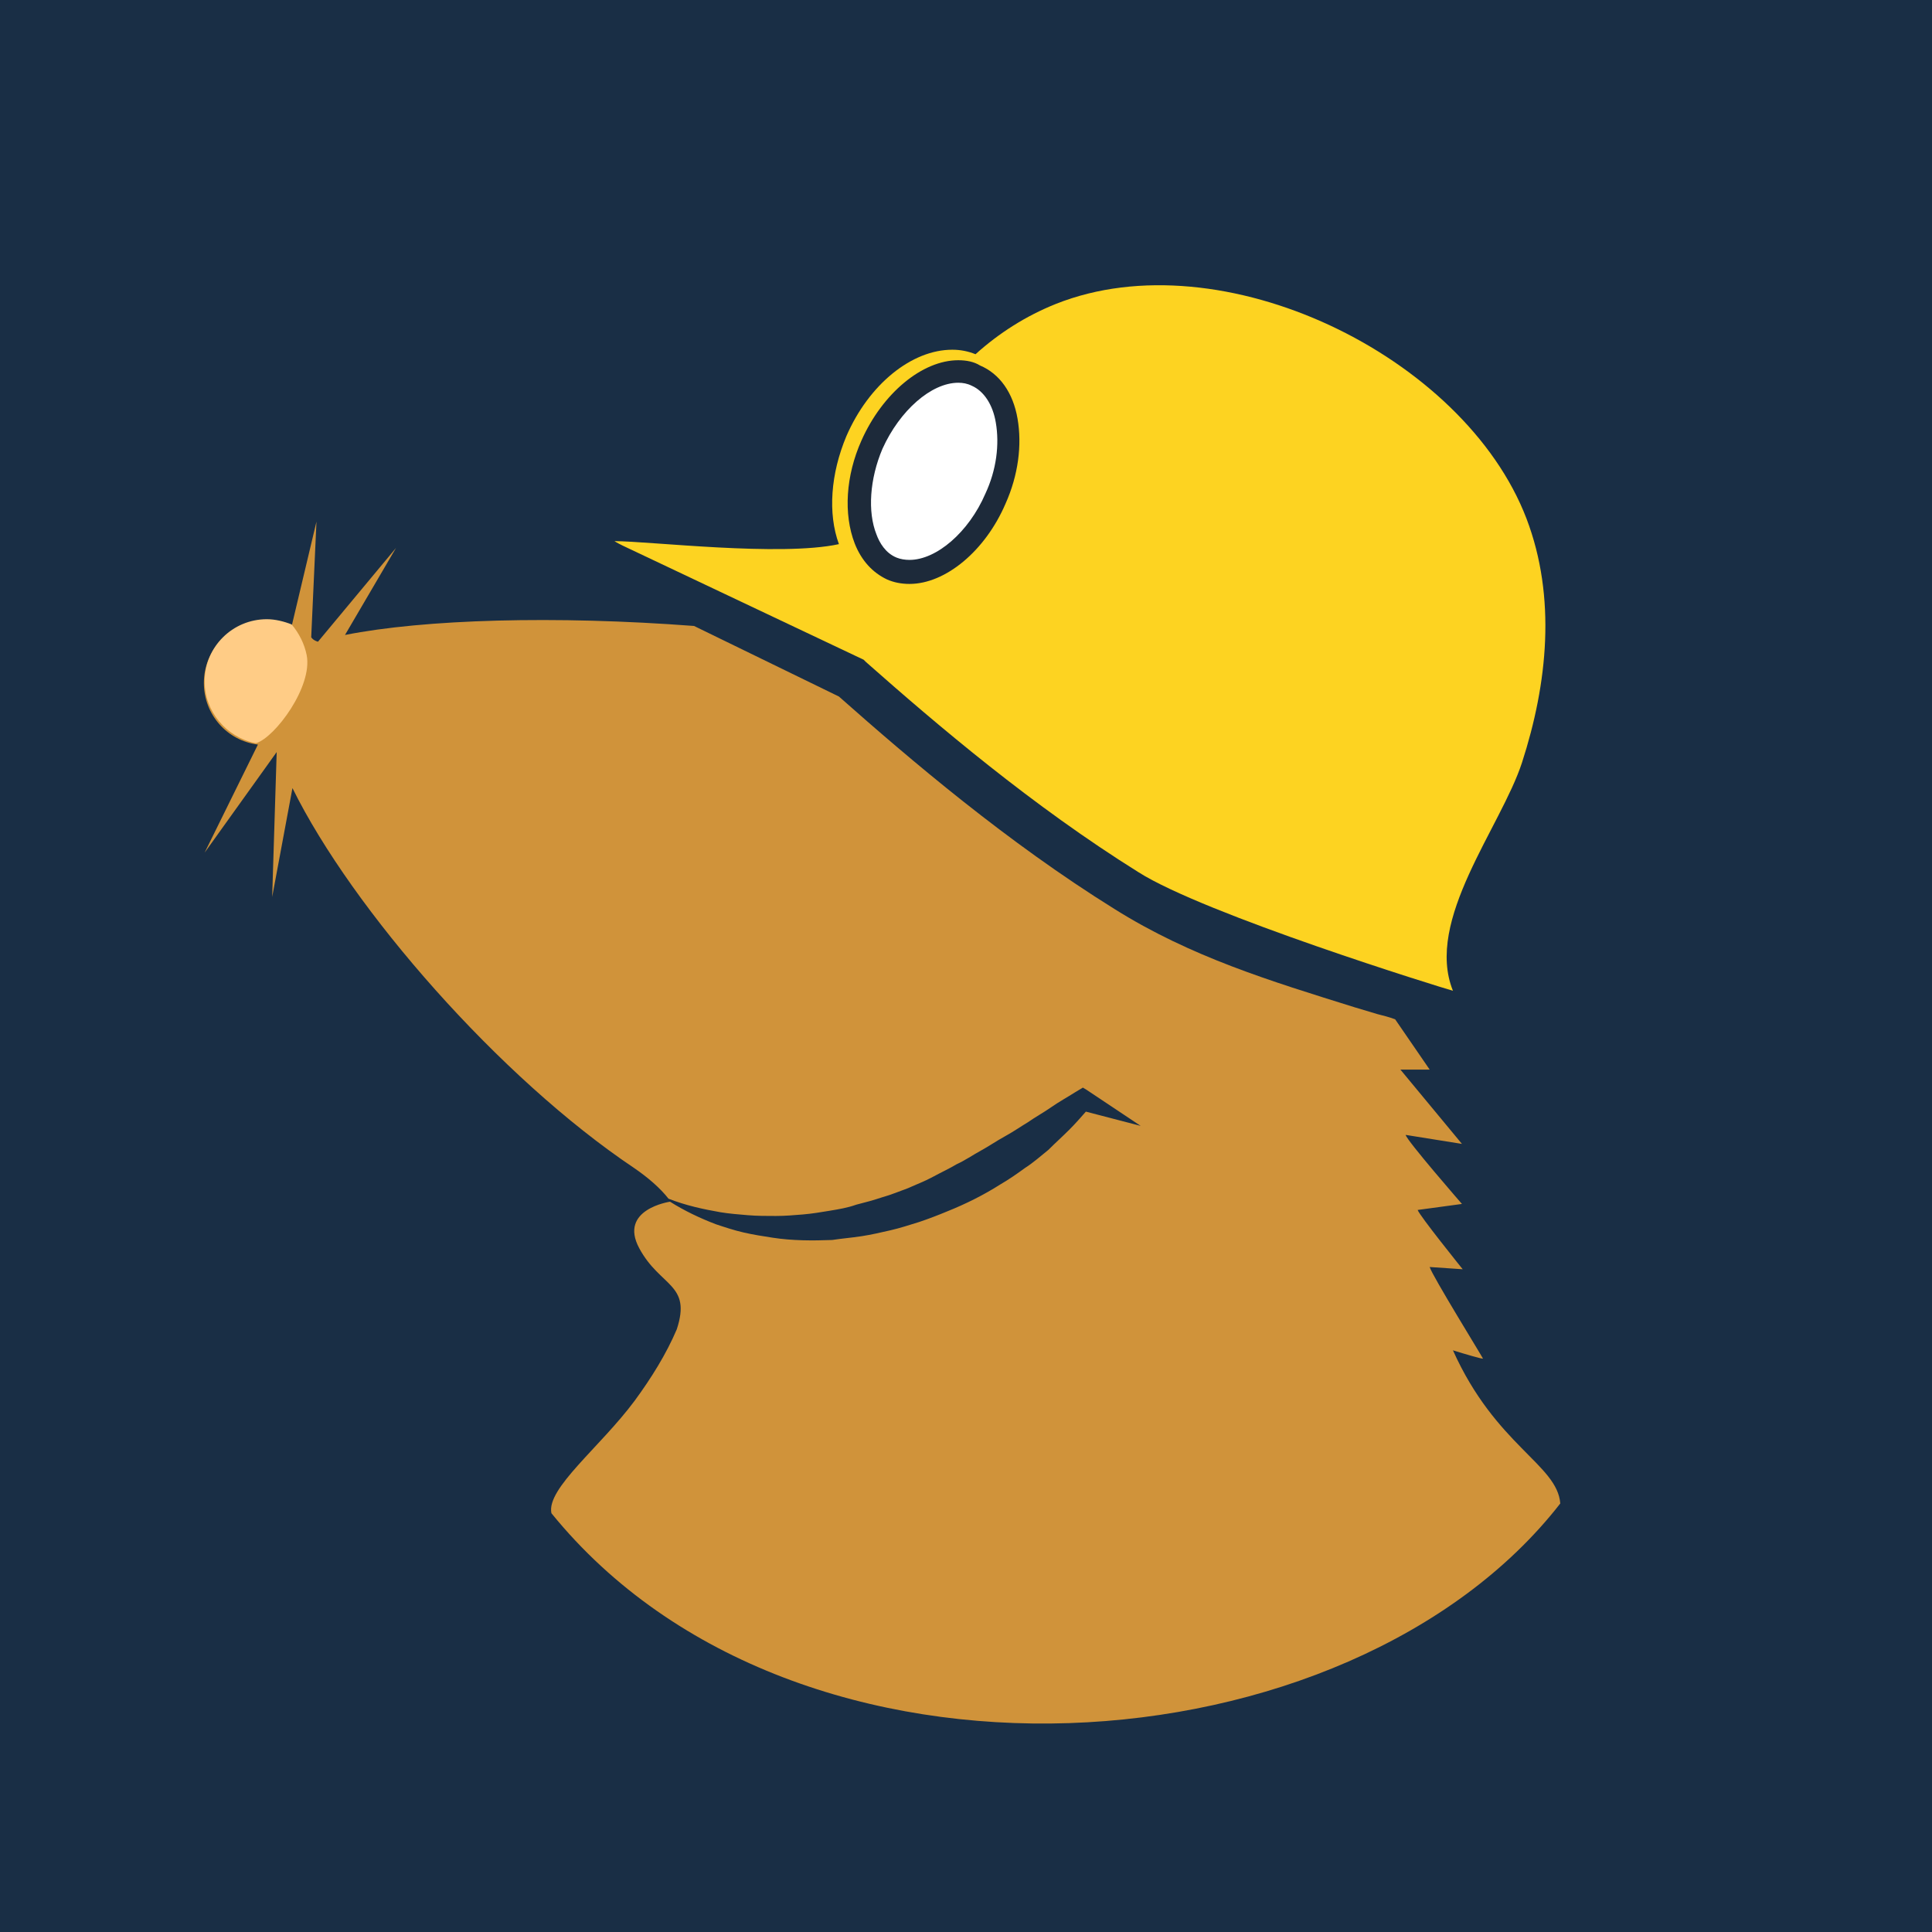
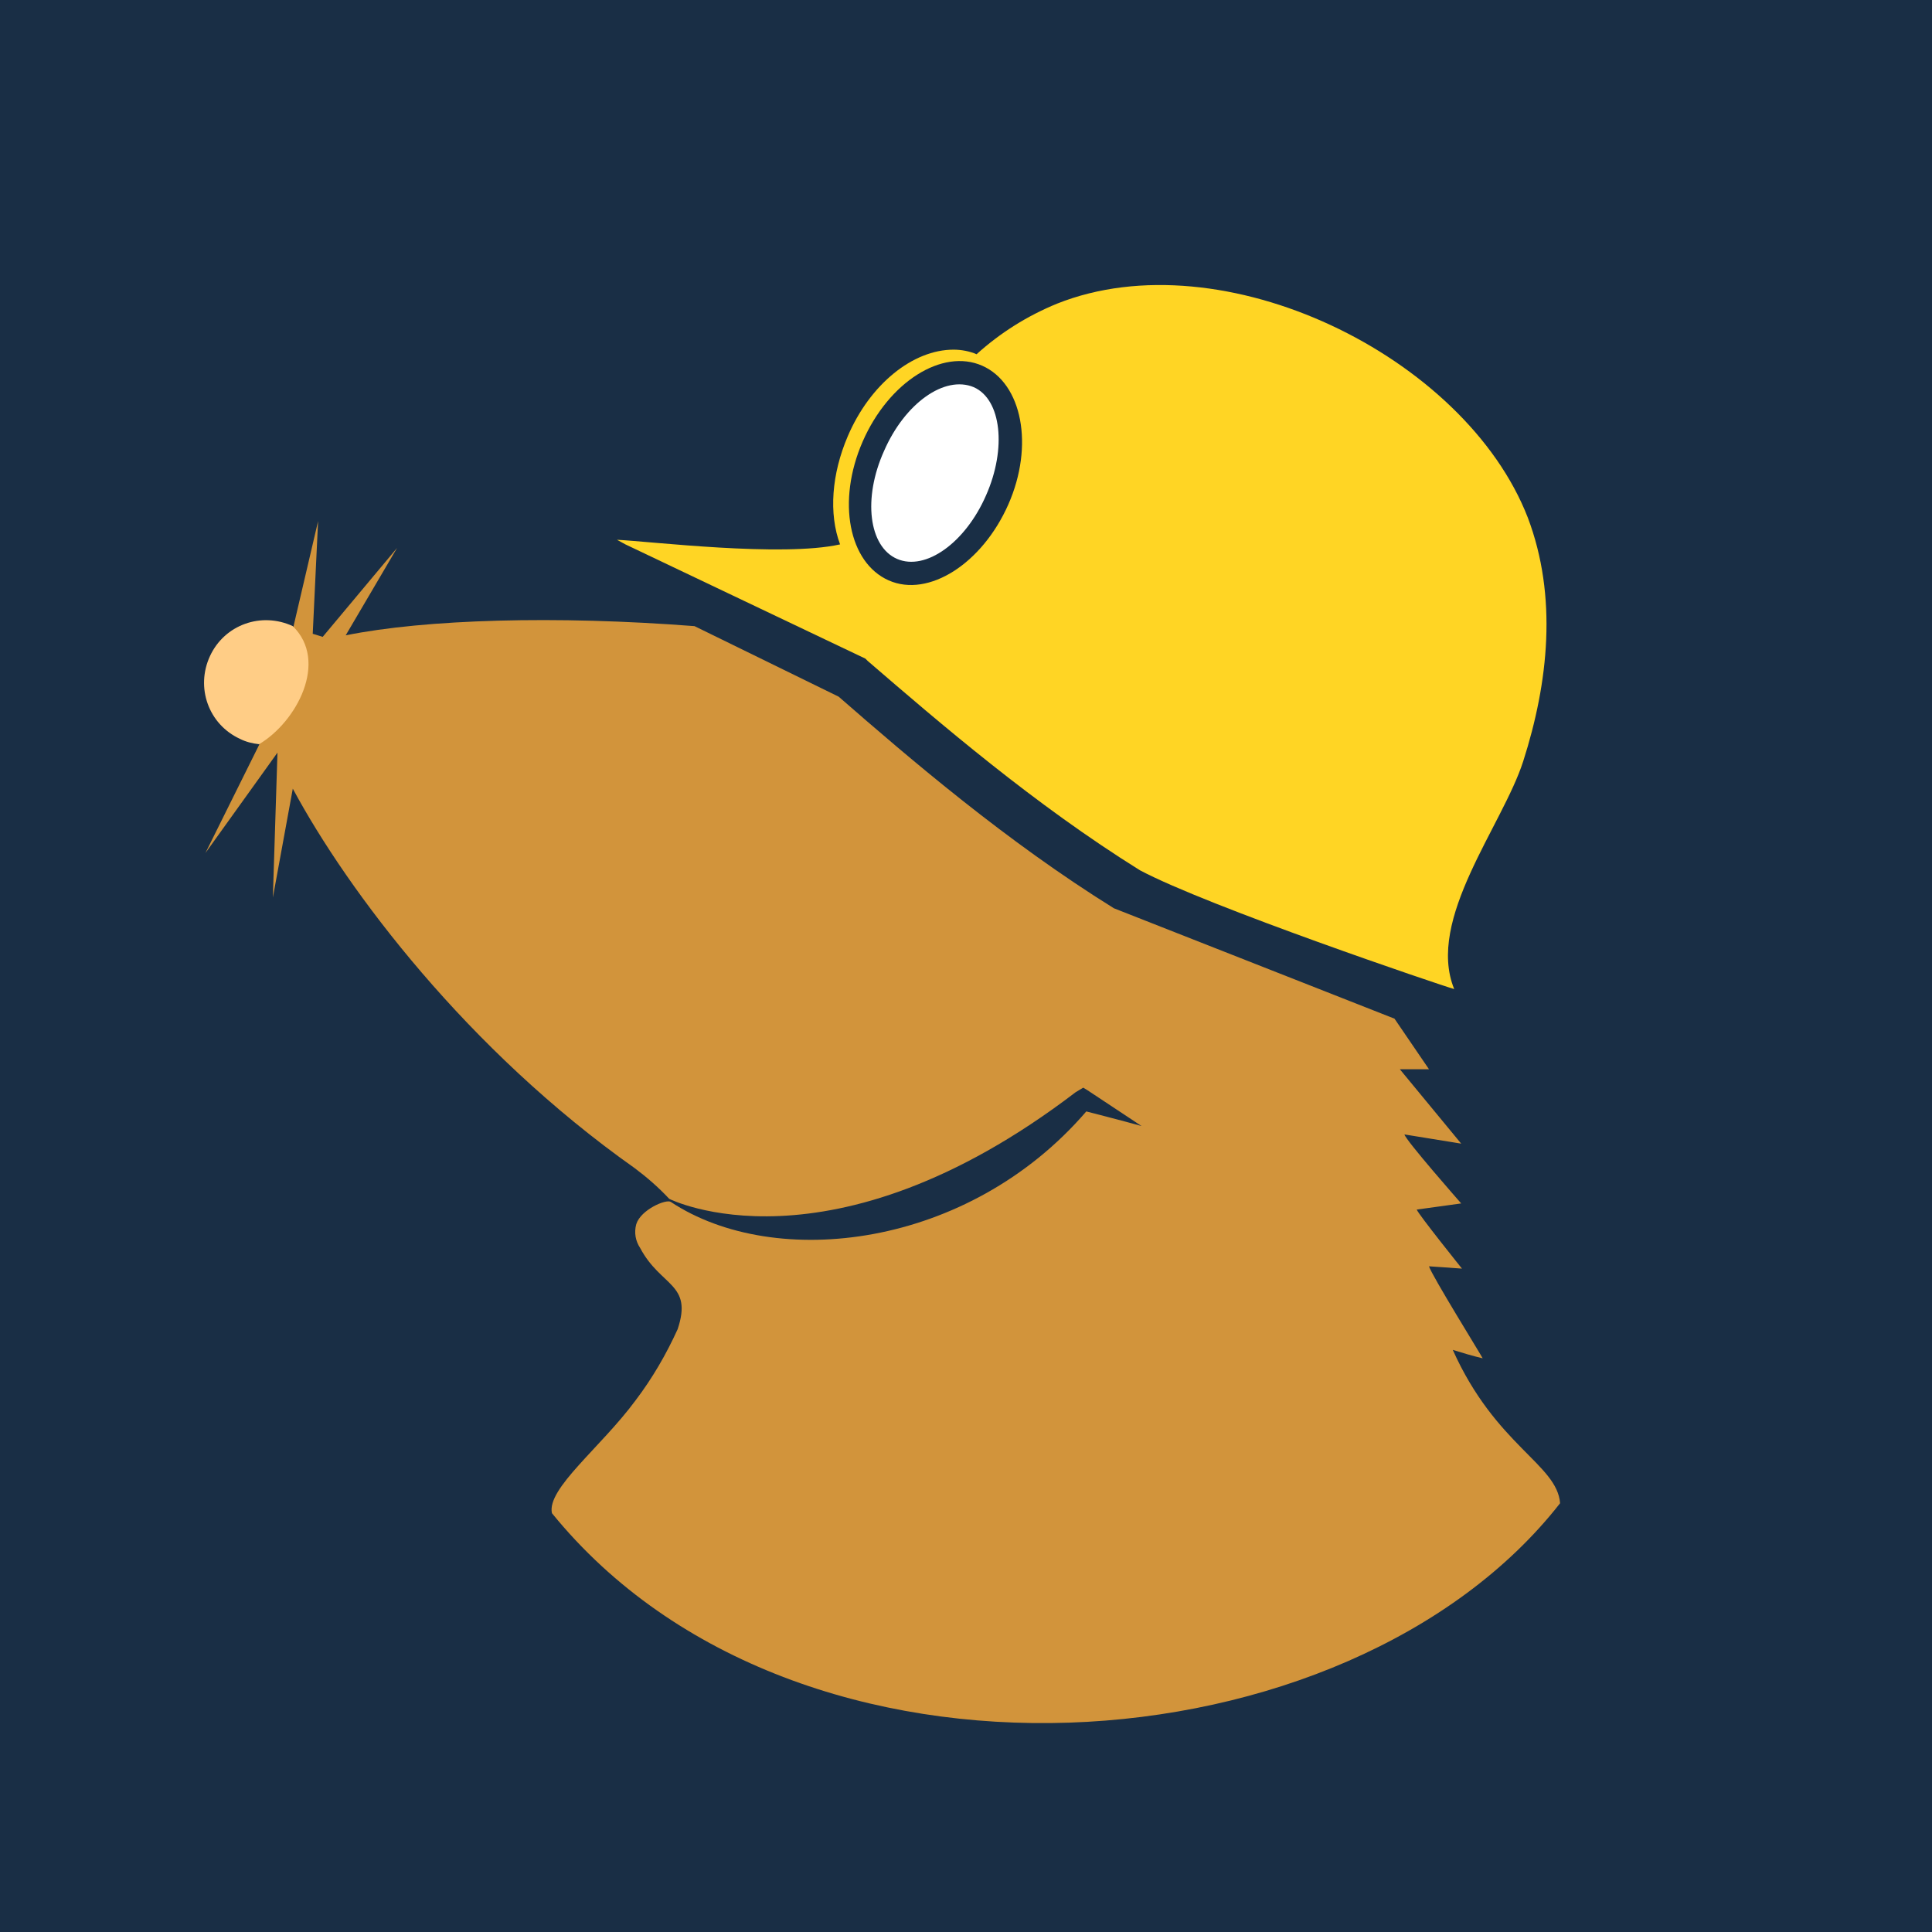
- <svg xmlns="http://www.w3.org/2000/svg" height="257.38" width="257.38" xml:space="preserve" viewBox="0 0 257.38 257.38" y="0px" x="0px" id="Mullvad_VPN_Logo_Positive" version="1.1">
-   <defs id="defs4042" />
-   <style id="style3920" type="text/css">
- 	.st0{clip-path:url(#SVGID_1_);}
- 	.st1{clip-path:url(#SVGID_2_);}
- 	.st2{clip-path:url(#SVGID_3_);}
- 	.st3{clip-path:url(#SVGID_4_);fill:none;stroke:#002C5B;stroke-width:6;stroke-miterlimit:10;}
- 	.st4{fill-rule:evenodd;clip-rule:evenodd;fill:#192E45;}
- 	.st5{fill-rule:evenodd;clip-rule:evenodd;fill:#D0933A;}
- 	.st6{fill-rule:evenodd;clip-rule:evenodd;fill:#FFCC86;}
- 	.st7{fill-rule:evenodd;clip-rule:evenodd;fill:#FDD321;}
- 	.st8{fill:#FFFFFF;}
- 	.st9{fill:#1D2A3A;}
- 	.st10{fill:#192E45;}
+ <svg xmlns="http://www.w3.org/2000/svg" version="1.1" id="mullvad-vpn-logo-square" x="0px" y="0px" viewBox="0 0 252 252" style="enable-background:new 0 0 252 252;" xml:space="preserve">
+   <style type="text/css">
+ 	.background{fill:#192E45;}
+ 	.fur{fill-rule:evenodd;clip-rule:evenodd;fill:#D2943B;}
+ 	.nose{fill-rule:evenodd;clip-rule:evenodd;fill:#FFCD86;}
+ 	.helmet{fill-rule:evenodd;clip-rule:evenodd;fill:#FFD524;}
+ 	.lamp-light{fill:#FFFFFF;}
+ 	.lamp-ring{fill:#192E45;}
</style>
-   <g transform="translate(-63.33997,-71.31011)" id="Logo">
-     <rect y="71.31" x="63.34" height="257.38" width="257.38" id="rect4102" style="fill:#192e45;fill-opacity:1" />
-     <path style="clip-rule:evenodd;fill:#d0933a;fill-rule:evenodd" d="m 90.6,184.9 9.6,-13.4 c 0,0.1 -0.6,19.3 -0.6,19.3 l 2.7,-14.5 c 8,16.2 27.6,38.6 45.5,50.6 1.9,1.3 3.5,2.7 4.6,4.1 2.3,0.9 4.6,1.4 6.9,1.8 1.2,0.2 2.5,0.3 3.7,0.4 1.2,0.1 2.5,0.1 3.7,0.1 1.2,0 2.4,-0.1 3.6,-0.2 1.2,-0.1 2.4,-0.3 3.6,-0.5 1.2,-0.2 2.4,-0.4 3.5,-0.8 1.2,-0.3 2.3,-0.6 3.5,-1 1.1,-0.3 2.3,-0.8 3.4,-1.2 1.1,-0.5 2.2,-0.9 3.3,-1.5 1.1,-0.6 2.2,-1.1 3.2,-1.7 1.1,-0.5 2.1,-1.2 3.2,-1.8 1.1,-0.6 2.1,-1.3 3.2,-1.9 1.1,-0.6 2.1,-1.3 3.1,-1.9 1,-0.7 2.1,-1.3 3.1,-2 1,-0.7 2.1,-1.3 3.2,-2 l 1,-0.6 0.5,0.3 7.2,4.8 -7.3,-1.9 c -0.7,0.8 -1.4,1.6 -2.2,2.4 -0.9,0.9 -1.9,1.8 -2.8,2.7 -1,0.8 -2,1.7 -3.1,2.4 -1.1,0.8 -2.1,1.5 -3.3,2.2 -2.2,1.4 -4.6,2.6 -7.1,3.6 -1.2,0.5 -2.5,1 -3.7,1.4 -1.3,0.4 -2.5,0.8 -3.8,1.1 -1.3,0.3 -2.6,0.6 -3.9,0.8 -1.3,0.2 -2.6,0.3 -3.9,0.5 -2.6,0.1 -5.3,0.1 -7.9,-0.3 -1.3,-0.2 -2.6,-0.4 -3.9,-0.7 -1.3,-0.3 -2.5,-0.7 -3.7,-1.1 -2.1,-0.8 -4.2,-1.8 -6.1,-3 0,0 -6.9,1 -4.1,6.2 2.8,5.2 7,4.7 5,10.8 -1.4,3.3 -3.4,6.5 -5.6,9.5 -4.6,6.2 -11.8,11.7 -11.1,15 32.7,40.3 106.4,34.7 134.4,-1.3 -0.4,-5.2 -8.6,-7.7 -14.3,-20.4 1.6,0.5 4,1.2 4,1.1 0,-0.1 -6.8,-11.1 -7.1,-12.2 l 4.4,0.3 c 0,0 -5.8,-7.2 -6,-7.9 l 5.9,-0.8 c 0,0 -7.4,-8.5 -7.5,-9.2 l 7.5,1.2 -8.2,-9.9 h 3.9 l -4.6,-6.7 c -0.8,-0.3 -1.6,-0.5 -2.4,-0.7 -1,-0.3 -2,-0.6 -3,-0.9 -11.2,-3.5 -21.8,-6.7 -32,-13.1 -14.3,-8.9 -27.1,-19.8 -36.7,-28.3 l -19.3,-9.4 c -18.5,-1.4 -35.9,-0.9 -46.5,1.2 l 6.8,-11.6 -10.4,12.5 c -0.7,-0.2 -0.9,-0.6 -0.9,-0.6 l 0.7,-15.4 -3.3,13.9 c -1,-0.5 -2.2,-0.7 -3.4,-0.7 -4.6,0 -8.3,3.7 -8.3,8.3 0,4.2 3.1,7.7 7.2,8.2 l -7.1,14.4 v 0 z" class="st5" id="Mullvad_Fur" />
-     <path style="clip-rule:evenodd;fill:#ffcc86;fill-rule:evenodd" d="m 102.2,154.5 c -1,-0.4 -2.2,-0.7 -3.3,-0.7 -4.6,0 -8.3,3.7 -8.3,8.3 0,4 2.9,7.4 6.7,8.2 0.1,0 0.1,0 0.2,0 2.5,-0.8 7.5,-7.5 6.7,-11.7 -0.3,-1.5 -1,-2.9 -2,-4.1 v 0 z" class="st6" id="Mullvad_Nose" />
-     <path style="clip-rule:evenodd;fill:#fdd321;fill-rule:evenodd" d="m 175.1,143.8 c -1.5,-4.1 -1.1,-9.4 1,-14.4 3,-6.9 8.7,-11.5 14.1,-11.5 1.1,0 2.1,0.2 3.1,0.6 3.1,-2.8 6.7,-5.1 10.7,-6.7 22.1,-8.8 54.4,6.9 62.7,28.6 4,10.5 2.8,22 -0.6,32.5 -2.8,8.6 -13,21 -9.2,30.4 -1.5,-0.4 -33.1,-10.2 -41.9,-15.8 -14.1,-8.8 -26.8,-19.6 -36.3,-28 l -0.3,-0.3 -32.1,-15.2 c -0.4,-0.2 -0.8,-0.4 -1.1,-0.6 4.6,0 22.1,2.1 29.9,0.4" class="st7" id="Mullvad_Helmet" />
-     <g id="Helmet_Lamp">
-       <path style="fill:#ffffff" id="path3961" d="m 184.6,147.4 c -0.9,0 -1.7,-0.2 -2.3,-0.5 -1.6,-0.7 -2.8,-2 -3.6,-4 -1.4,-3.4 -1,-8.1 0.9,-12.5 2.5,-5.7 7.2,-9.7 11.5,-9.7 0.8,0 1.6,0.2 2.4,0.5 2.1,0.9 3.6,3 4.1,6 0.6,3.2 0.1,6.9 -1.5,10.4 -2.5,5.7 -7.3,9.8 -11.5,9.8 z" class="st8" />
-       <g id="g3965">
-         <path style="fill:#1d2a3a" id="path3963" d="m 191,122.3 c 0.6,0 1.2,0.1 1.8,0.4 1.6,0.7 2.8,2.5 3.2,4.9 0.5,2.9 0.1,6.3 -1.4,9.5 -2.2,5.1 -6.5,8.8 -10.1,8.8 -0.6,0 -1.2,-0.1 -1.7,-0.3 v 0 0 c -1.5,-0.6 -2.3,-2 -2.7,-3.1 -1.2,-3 -0.9,-7.4 0.8,-11.4 2.3,-5.1 6.5,-8.8 10.1,-8.8 m 0,-3 c -4.8,0 -10.1,4.4 -12.9,10.7 -2.1,4.7 -2.4,9.8 -0.9,13.7 0.9,2.3 2.4,3.9 4.3,4.8 0.9,0.4 1.9,0.6 3,0.6 4.8,0 10.1,-4.4 12.8,-10.7 1.7,-3.8 2.2,-7.8 1.6,-11.3 -0.6,-3.5 -2.4,-6 -5,-7.1 -0.8,-0.5 -1.8,-0.7 -2.9,-0.7 z" class="st9" />
+   <rect id="background" y="0" class="background" width="252" height="252" />
+   <g id="mole" transform="translate(26.591 37.207)">
+     <g id="body" transform="translate(0 30.763)">
+       <path id="fur" class="fur" d="M7.2,29.2l-7,14.1l9.4-13.1c0,0.1-0.6,18.9-0.6,18.9l2.6-14.2C18.8,48.3,34.4,69,56.2,84.4    c1.6,1.2,3.1,2.5,4.5,4c0,0,20.9,10.6,53-13.9c0.3-0.2,0.7-0.4,1-0.6l0.5,0.3l7.1,4.7c-2.5-0.7-7.2-1.9-7.2-1.9    C99.7,94.9,74.5,97.8,60.9,88.8c-0.6-0.4-3.9,1-4.5,2.9c-0.3,1.1-0.1,2.2,0.5,3.1c2.7,5.1,6.9,4.6,4.9,10.6    c-1.5,3.3-3.3,6.4-5.5,9.3c-4.5,6.1-11.6,11.5-10.9,14.7c32,39.4,104,33.9,131.5-1.3c-0.4-5.1-8.4-7.5-14-20    c1.3,0.4,2.6,0.8,3.9,1.1c0-0.1-6.7-10.9-7-12l4.3,0.3c0,0-5.7-7.1-5.9-7.7l5.8-0.8c0,0-7.3-8.3-7.4-9l7.4,1.2l-8-9.7h3.8    l-4.5-6.6l-36.6-14.4c-14-8.7-26.5-19.4-35.9-27.6L64,13.7c-18.1-1.4-35.1-0.9-45.5,1.2l6.7-11.4l-9.7,11.6    c-0.6-0.2-1.3-0.4-1.3-0.4L14.9,0l-3.2,13.7L7.2,29.2z" />
+       <path id="nose" class="nose" d="M11.6,13.7c-4.1-1.9-8.9-0.2-10.8,3.9c-1.9,4.1-0.2,8.9,3.9,10.8c0.8,0.4,1.6,0.6,2.5,0.7    C12.1,26.2,16.3,18.3,11.6,13.7z" />
+     </g>
+     <g id="helmet" transform="translate(53.885)">
+       <path id="helmet-2" class="helmet" d="M29.1,33.8c-1.5-4-1.1-9.2,1-14.1C33,12.9,38.6,8.4,43.9,8.4c1,0,2.1,0.2,3,0.6    c3.1-2.8,6.6-5,10.5-6.6c21.6-8.6,53.2,6.8,61.4,27.9c3.9,10.3,2.7,21.5-0.6,31.8c-2.7,8.4-12.7,20.6-9,29.7    c-1.5-0.4-32.2-10.8-41-15.5C54.4,67.7,42.1,57.1,32.7,49l-0.3-0.3L1.1,33.8c-0.4-0.2-0.7-0.4-1.1-0.6    C4.3,33.4,21.5,35.5,29.1,33.8" />
+       <g id="lamp" transform="translate(28.842 9.097)">
+         <path id="lamp-light" class="lamp-light" d="M5.3,12.2c3-6.7,8.6-10.8,12.6-9s4.9,8.6,1.9,15.4s-8.6,10.8-12.6,9S2.4,19,5.3,12.2z" />
+         <path id="lamp-ring" class="lamp-ring" d="M18.8,1.4C13.6-0.9,6.6,3.5,3.2,11.3S1.4,27.1,6.6,29.4c5.2,2.3,12.2-2.2,15.6-9.9     S24,3.7,18.8,1.4z M19.3,18.3c-2.7,6.2-7.9,9.9-11.6,8.3C4,25,3.2,18.7,6,12.5c2.7-6.2,7.9-9.9,11.7-8.3     C21.3,5.8,22,12.2,19.3,18.3z" />
      </g>
    </g>
  </g>
</svg>
